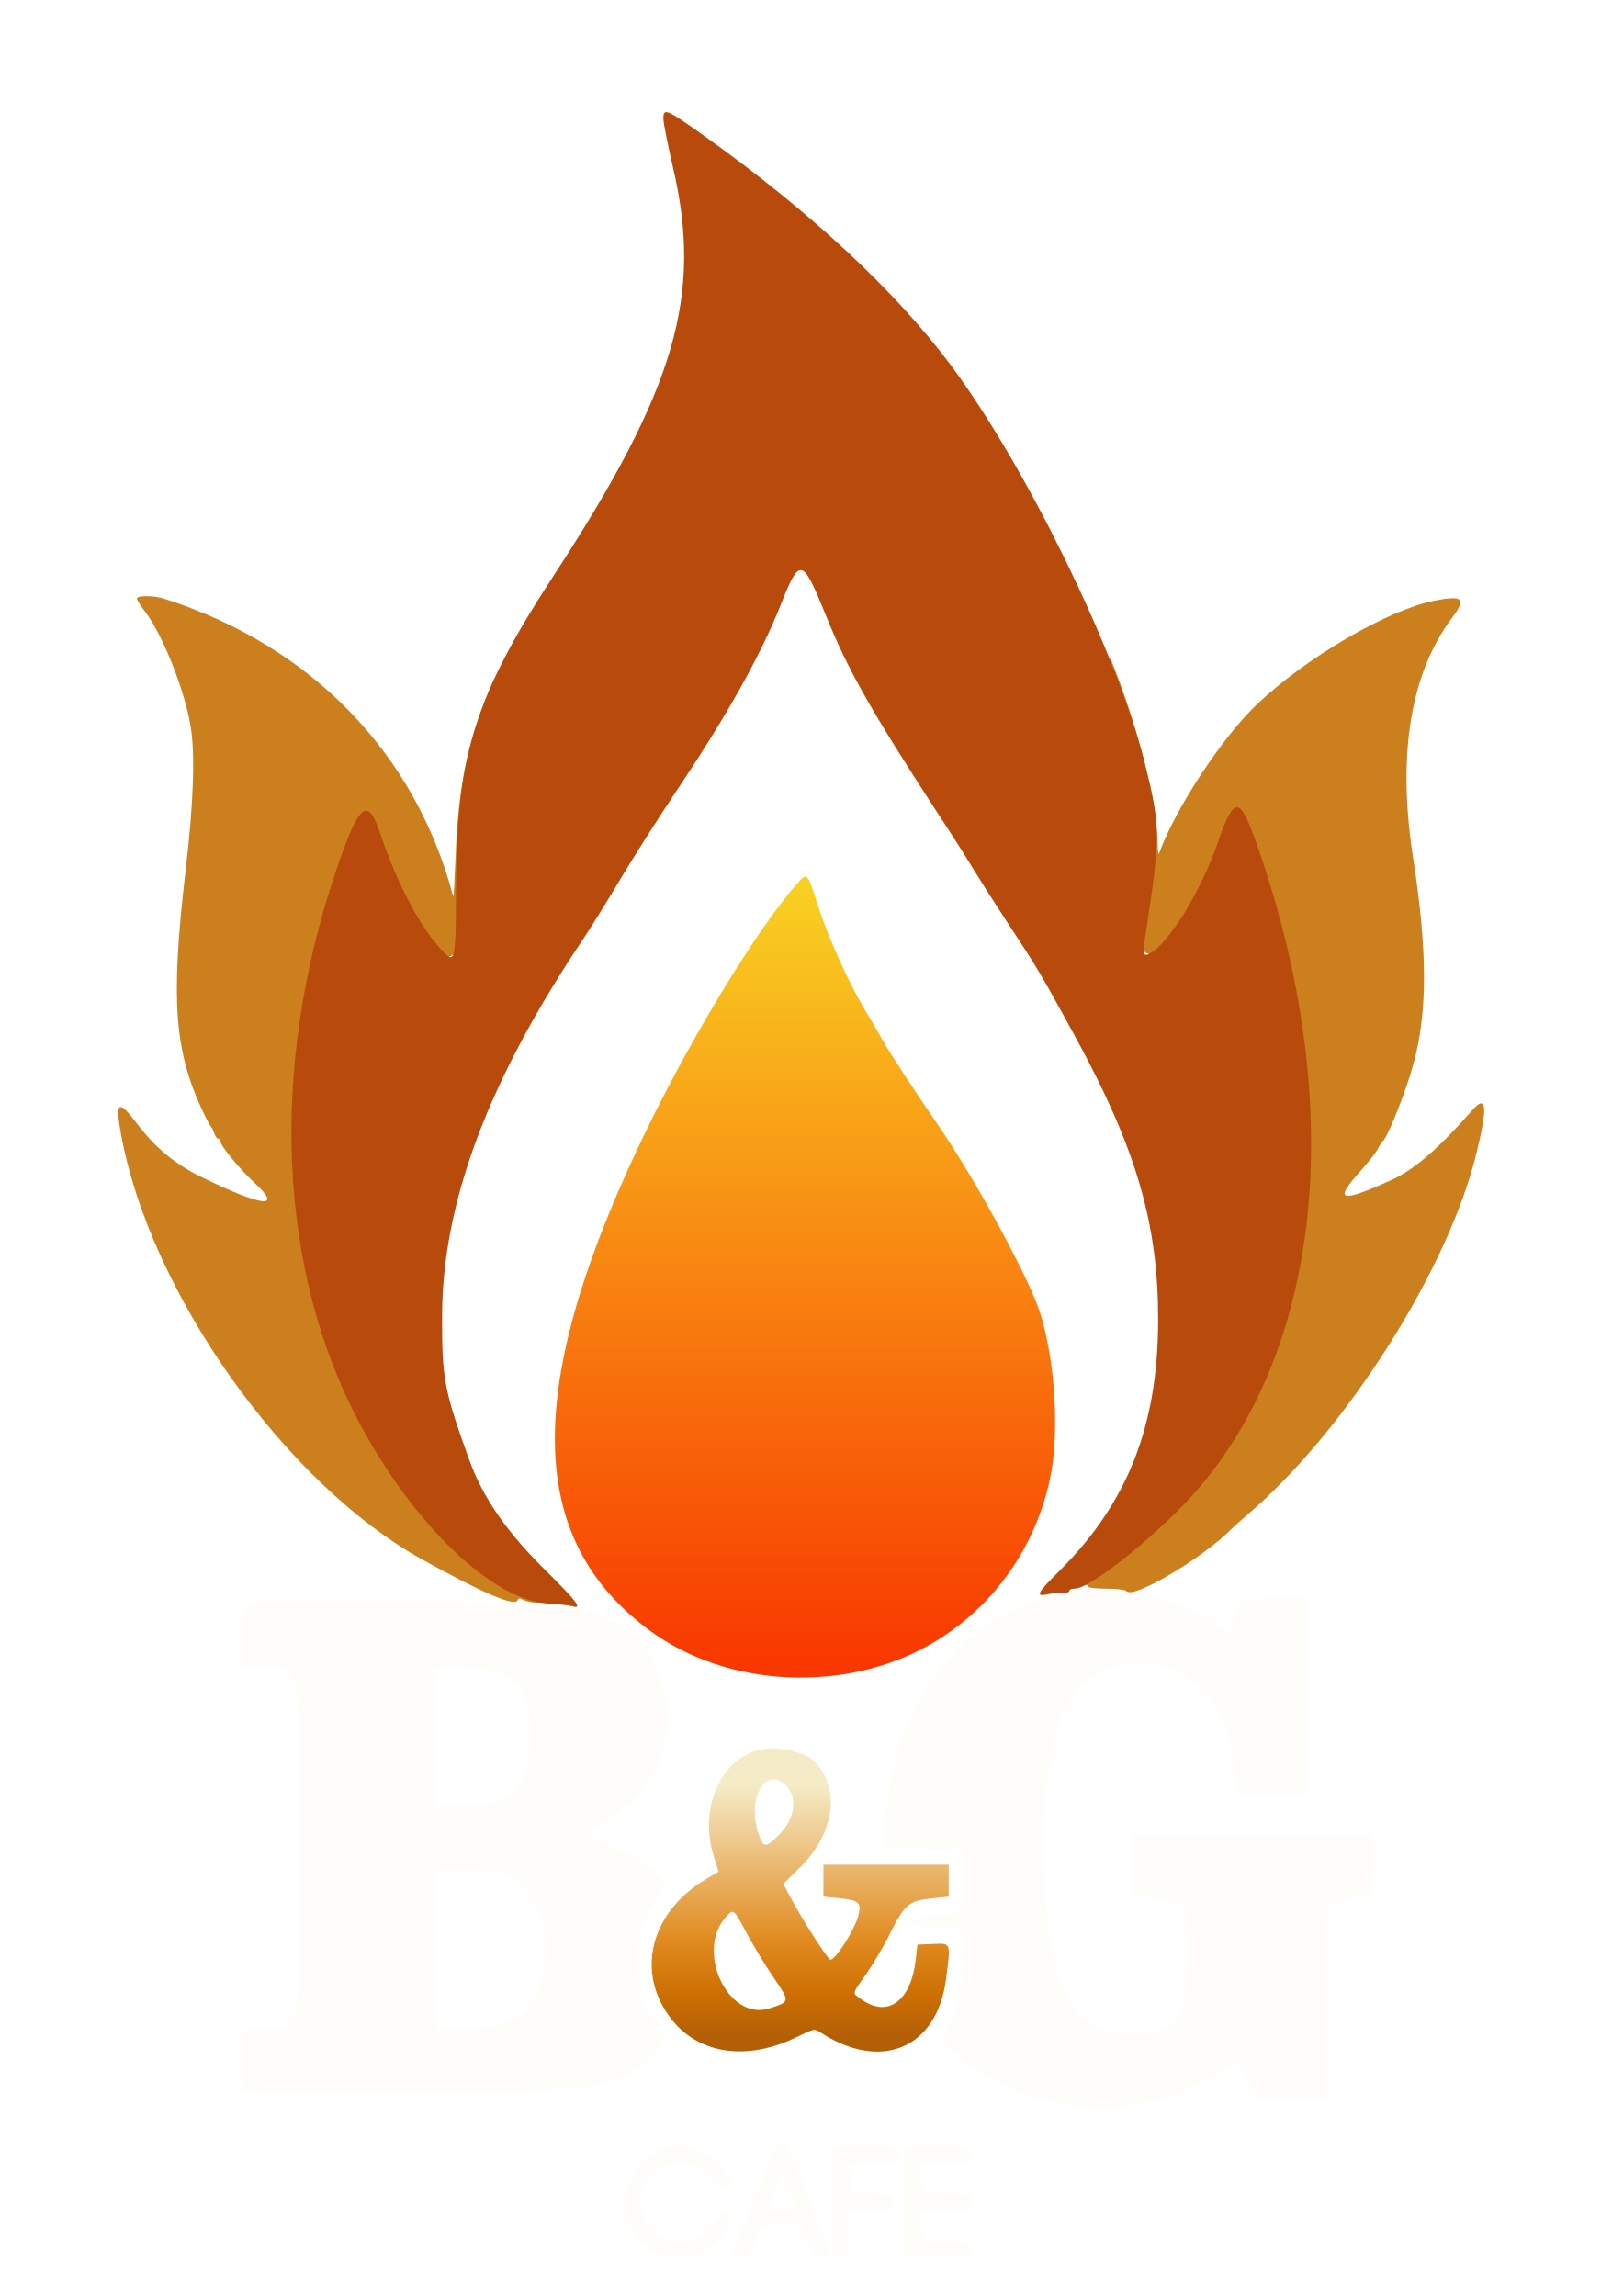
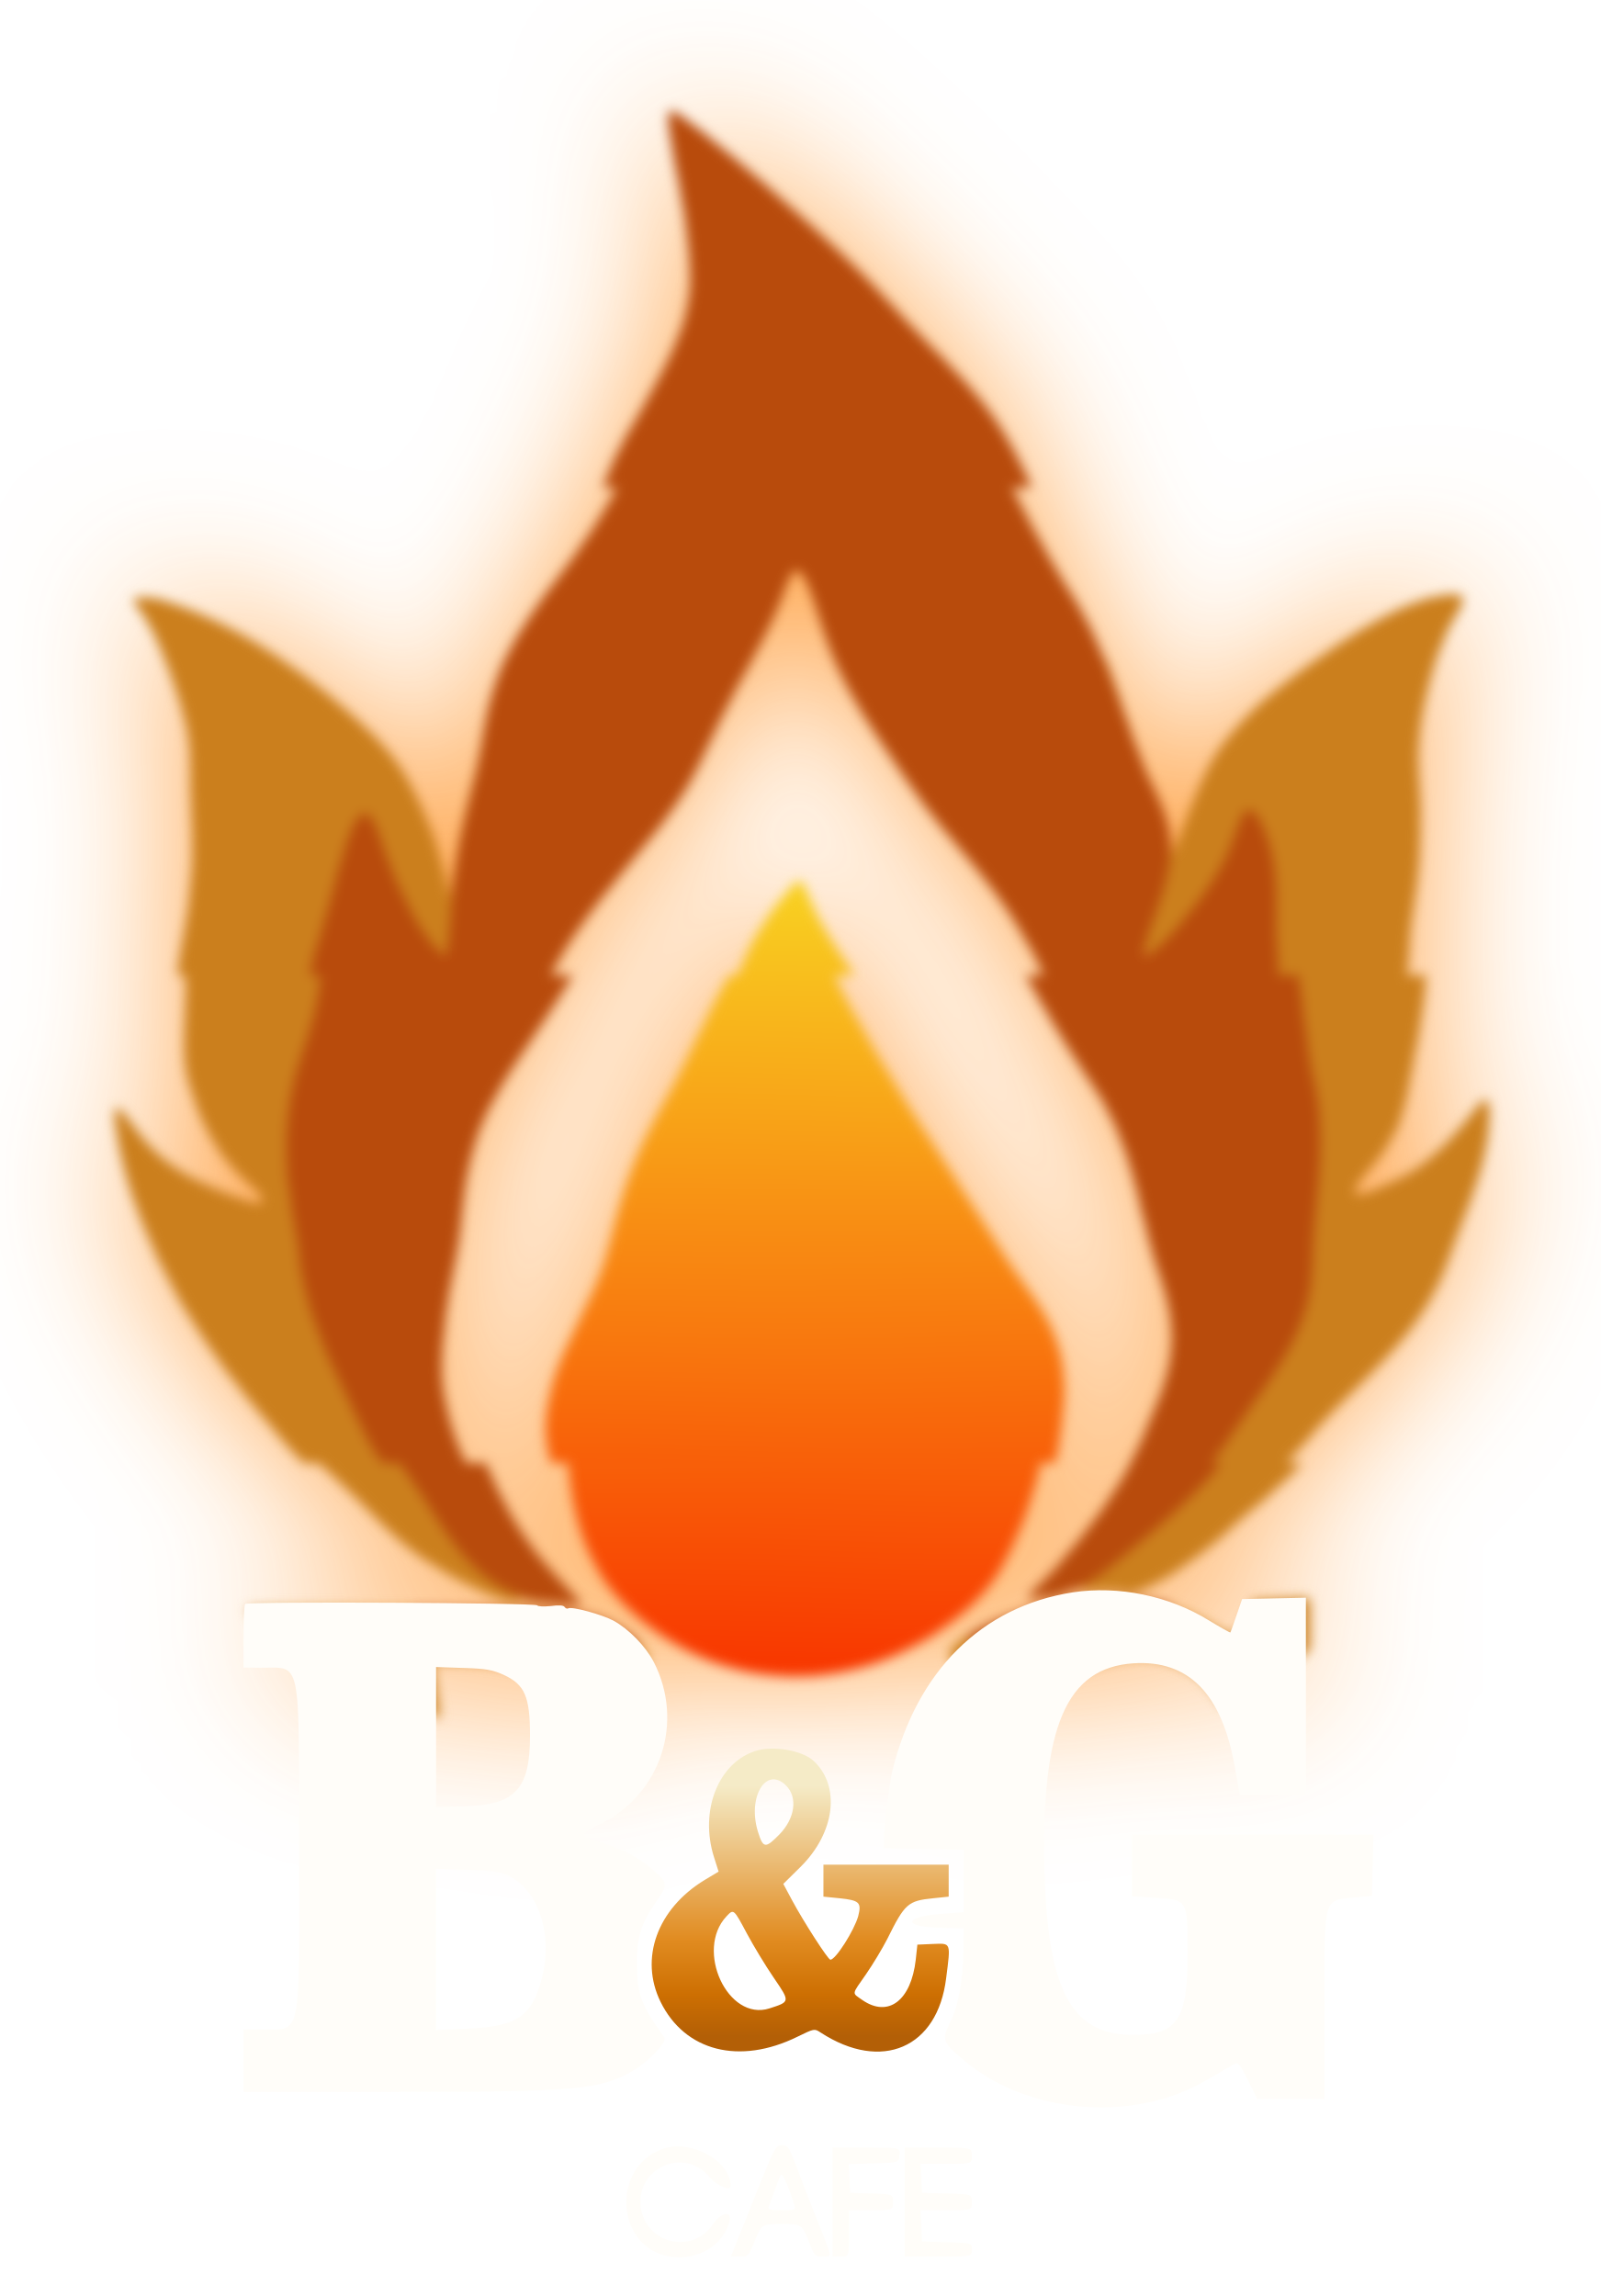
<svg xmlns="http://www.w3.org/2000/svg" class="bgl" viewBox="195 30 690 990" role="img" aria-labelledby="t">
  <style>.bgl{overflow:visible}
.bgl .bgl-t{fill:#1C1408}
[data-theme="dark"] .bgl .bgl-t{fill:#FFFDF9}
.bgl .bgl-f{transform-box:fill-box;transform-origin:50% 100%;animation-timing-function:ease-in-out;animation-iteration-count:infinite}
- .bgl .bgl-main{animation-name:bgl-main;animation-duration:2.4s}
- .bgl .bgl-ol{animation-name:bgl-ol;animation-duration:2.9s}
- .bgl .bgl-or{animation-name:bgl-or;animation-duration:3.3s;animation-delay:-1.3s}
- .bgl .bgl-in{animation-name:bgl-in;animation-duration:1.6s}
- @keyframes bgl-main{0%,100%{transform:skewX(0) scaleY(1)}25%{transform:skewX(-3deg) scaleY(1.035)}50%{transform:skewX(.5deg) scaleY(.965)}75%{transform:skewX(3deg) scaleY(1.04)}}
- @keyframes bgl-ol{0%,100%{transform:skewX(0) scaleY(1)}35%{transform:skewX(3.5deg) scaleY(1.03)}70%{transform:skewX(-2.5deg) scaleY(.97)}}
- @keyframes bgl-or{0%,100%{transform:skewX(0) scaleY(1)}35%{transform:skewX(-3.5deg) scaleY(1.03)}70%{transform:skewX(2.5deg) scaleY(.97)}}
- @keyframes bgl-in{0%,100%{transform:scaleY(1);opacity:1}35%{transform:scaleY(1.06);opacity:.88}70%{transform:scaleY(.95);opacity:1}}
- @media (prefers-reduced-motion:reduce){.bgl .bgl-f{animation:none}}</style>
+ .bgl .bgl-main{animation-name:bgl-main;animation-duration:3.1s}
+ .bgl .bgl-ol{animation-name:bgl-ol;animation-duration:2.3s;animation-delay:-.7s}
+ .bgl .bgl-or{animation-name:bgl-or;animation-duration:2.7s;animation-delay:-1.9s}
+ .bgl .bgl-in{animation-name:bgl-in;animation-duration:1.3s}
+ @keyframes bgl-main{0%,100%{transform:skewX(0) scale(1,1)}13%{transform:skewX(-2deg) scale(.99,1.04)}29%{transform:skewX(1deg) scale(1.01,.97)}41%{transform:skewX(-1deg) scale(.985,1.05)}58%{transform:skewX(2.5deg) scale(1.01,.98)}72%{transform:skewX(-.5deg) scale(.99,1.03)}86%{transform:skewX(1.5deg) scale(1.005,.985)}}
+ @keyframes bgl-ol{0%,100%{transform:skewX(0) scaleY(1)}21%{transform:skewX(3deg) scaleY(1.05)}38%{transform:skewX(-1deg) scaleY(.96)}63%{transform:skewX(2deg) scaleY(1.03)}81%{transform:skewX(-2.5deg) scaleY(.98)}}
+ @keyframes bgl-or{0%,100%{transform:skewX(0) scaleY(1)}17%{transform:skewX(-3deg) scaleY(1.04)}44%{transform:skewX(1.5deg) scaleY(.97)}66%{transform:skewX(-2deg) scaleY(1.05)}88%{transform:skewX(2deg) scaleY(.99)}}
+ @keyframes bgl-in{0%,100%{transform:scale(1,1);opacity:1}18%{transform:scale(.98,1.07);opacity:.9}37%{transform:scale(1.01,.96);opacity:1}55%{transform:scale(.99,1.05);opacity:.86}76%{transform:scale(1.01,.98);opacity:.97}}
+ @media (prefers-reduced-motion:reduce){.bgl .bgl-f{animation:none}.bgl .bgl-fx{filter:none}}</style>
  <defs>
    <linearGradient id="bgl-drop" gradientUnits="userSpaceOnUse" x1="0" y1="408" x2="0" y2="752">
      <stop offset="0.012" stop-color="#F8D021" />
      <stop offset="0.500" stop-color="#F88411" />
      <stop offset="0.988" stop-color="#F83800" />
    </linearGradient>
    <linearGradient id="bgl-amp" gradientUnits="userSpaceOnUse" x1="0" y1="784" x2="0" y2="915">
      <stop offset="0" stop-color="#F5EBC7" />
      <stop offset="0.122" stop-color="#F5EBC7" />
      <stop offset="0.260" stop-color="#EFD19A" />
      <stop offset="0.443" stop-color="#E8AE5E" />
      <stop offset="0.626" stop-color="#E18C21" />
      <stop offset="0.809" stop-color="#CD6F02" />
      <stop offset="0.947" stop-color="#B35F06" />
    </linearGradient>
+     <filter id="bgl-fire" filterUnits="userSpaceOnUse" x="120" y="0" width="840" height="1240" color-interpolation-filters="sRGB">
+       <feTurbulence type="fractalNoise" baseFrequency="0.006 0.013" numOctaves="1" seed="4" stitchTiles="stitch" x="120" y="0" width="840" height="240" result="n0" />
+       <feTile in="n0" result="n1" />
+       <feOffset in="n1" dy="0" result="n">
+         <animate attributeName="dy" from="0" to="-240" dur="1.7s" repeatCount="indefinite" />
+       </feOffset>
+       <feColorMatrix in="n" type="matrix" values="1 0 0 0 0  0 .35 0 0 .325  0 0 1 0 0  0 0 0 0 1" result="m" />
+       <feDisplacementMap in="SourceGraphic" in2="m" scale="30" xChannelSelector="R" yChannelSelector="G" result="d">
+         <animate attributeName="scale" dur="2.9s" values="26;40;22;36;30;26" keyTimes="0;.2;.45;.65;.85;1" calcMode="spline" keySplines=".4 0 .6 1;.4 0 .6 1;.4 0 .6 1;.4 0 .6 1;.4 0 .6 1" repeatCount="indefinite" />
+       </feDisplacementMap>
+       <feGaussianBlur in="d" stdDeviation="2.6" result="fire" />
+       <feGaussianBlur in="fire" stdDeviation="34" result="b" />
+       <feColorMatrix in="b" type="matrix" values="0 0 0 0 1  0 0 0 0 .56  0 0 0 0 .12  0 0 0 .8 0" result="glow">
+         <animate attributeName="values" dur="2.3s" values="0 0 0 0 1  0 0 0 0 .56  0 0 0 0 .12  0 0 0 .55 0;0 0 0 0 1  0 0 0 0 .6  0 0 0 0 .15  0 0 0 .95 0;0 0 0 0 1  0 0 0 0 .54  0 0 0 0 .1  0 0 0 .65 0;0 0 0 0 1  0 0 0 0 .62  0 0 0 0 .16  0 0 0 1 0;0 0 0 0 1  0 0 0 0 .56  0 0 0 0 .12  0 0 0 .55 0" repeatCount="indefinite" />
+       </feColorMatrix>
+       <feMerge>
+         <feMergeNode in="glow" />
+         <feMergeNode in="fire" />
+       </feMerge>
+     </filter>
  </defs>
-   <g class="bgl-f bgl-ol" id="flame-outer-left" fill="#CB7F1D">
-     <path d="M254 288.1c0 0.5 1.6 3.1 3.6 5.7 7.4 9.7 16.8 33.1 19.5 48.9 2.1 11.8 1.4 33.4-2.1 62.8-6.6 56.7-4.9 78.3 8.3 105.5 1.2 2.5 2.5 4.7 2.8 5 0.4 0.3 0.9 1.5 1.3 2.7 0.4 1.3 1.2 2.3 1.7 2.3 0.5 0 0.9 0.5 0.9 1.1 0 1.9 8.5 12.2 14.9 18.1 12.2 11.2 3.3 10.2-22.9-2.6-11.5-5.6-19.9-12.6-27.7-22.8-8.2-10.9-9.7-10.1-7.2 3.8 12.3 68.5 70.9 151.3 130.4 184.1 26.8 14.8 39.7 20.2 40.7 17.2 0.3-0.9 0.9-0.9 2.5 0 1.2 0.6 3.6 1.1 5.3 1.1 3.1 0 3-0.1-3.6-5.3-8.7-6.7-27.2-25.7-30.4-31.1-1.4-2.3-3.9-6.2-5.6-8.7-1.7-2.5-3.4-5.6-3.7-7-0.3-1.3-1.5-3.4-2.7-4.6-1.1-1.2-2-2.5-2-2.9 0-0.7-4.3-10.5-5.9-13.5-0.5-0.8-1.4-4.1-2.1-7.2-0.6-3.1-1.5-5.7-2-5.7-1.1 0-3-8.9-3-14 0-2.1-0.4-4.2-1-4.5-0.5-0.3-1-4.1-1-8.4 0-4.5-0.5-8.2-1.2-8.9-1.6-1.6-1.5-54.2 0.1-63.7 0.6-3.9 1.8-11.1 2.6-16 2.5-15.2 5.4-27.6 7.4-31.3 0.6-1.1 1.1-3.2 1.1-4.7 0-1.4 1.3-5.2 3-8.5 1.6-3.3 3-7.2 3-8.7 0-1.5 1.6-5.9 3.5-9.7 1.9-3.8 3.8-8.5 4.1-10.4 0.4-2.2 1.4-3.6 2.5-3.9 1.1-0.3 1.9-1.2 1.9-1.9 0-2.4 5.9-18.4 8-21.9 1.1-1.8 2-3.8 2-4.5 0-0.7 1.1-2.8 2.5-4.6 1.4-1.8 2.5-3.8 2.5-4.4 0-0.7 0.8-2.4 1.9-3.8 1-1.5 2.6-4.9 3.6-7.5 1-2.6 2.2-5 2.6-5.3 0.5-0.3 0.9-1.6 0.9-2.9 0-1.3 0.5-2.7 1-3 0.6-0.3 1-1.2 1-2 0-0.8 1.6-4 3.5-7.2 1.9-3.2 3.5-6.8 3.5-8 0-1.2 0.5-2.5 1-2.8 0.6-0.3 1-1.3 1-2.2 0-0.8 1-2.9 2.2-4.6 2.5-3.5 0.8-7.4-11.4-26.5-7.2-11.1-6.8-11-10.9-1.5-9.5 22.8-13.3 41.3-14.5 71.8-0.4 9.9-0.8 17.5-1 17-16.5-61.9-61.2-108-124.5-128.3-4.5-1.5-11.9-1.5-11.9-0.1zM303 723.3c0 0.8 14.4 12.3 23 18.4 9.2 6.5 23.4 14.5 42.8 24.2l12.2 6.1 0-12.6 0-12.6 13.8 0.4c23.4 0.7 30 5.9 31 24.5 0.2 4.6 0.7 8.3 0.9 8.3 16.7 0 51.5-28.9 44.6-37-8.5-10-17.3-15.4-27.1-16.5-3.1-0.4-6.4-0.9-7.2-1.2-0.8-0.4-3.8-0.5-6.6-0.4-2.9 0.2-5.4-0.1-5.7-0.6-0.6-0.9-121.7-1.9-121.7-1z" />
-   </g>
-   <g class="bgl-f bgl-or" id="flame-outer-right" fill="#CB7F1D">
-     <path d="M813.4 289c-20.4 4.1-55.6 24.7-76.8 45-15.1 14.5-35 44.9-41.9 64-0.3 0.8-0.6-1.2-0.6-4.5-0.2-15.6-7.7-46.6-17.3-71.8l-3-7.8-4 5.3c-4.2 5.6-15.2 23.5-18.6 30.4-2.1 4.2-2.1 4.2 0.8 10 1.7 3.2 3 6.3 3 7 0 0.6 0.7 1.7 1.5 2.4 0.8 0.7 1.5 1.9 1.5 2.6 0 0.8 1.2 3.3 2.6 5.6 1.5 2.3 3.2 6.3 3.9 8.9 0.7 2.6 3.3 7.9 5.9 11.8 2.5 3.9 4.6 8 4.6 9.1 0 1 0.5 2.2 1.1 2.5 1.3 0.8 6.9 13 6.9 15 0 0.9 1.1 3.3 2.5 5.5 1.4 2.3 2.5 5.4 2.5 7.5 0 2.4 0.5 3.5 1.5 3.5 0.9 0 1.5 0.9 1.5 2.4 0 1.4 0.4 2.7 0.9 3 1.5 1 12.1 28.5 14.1 36.6 1.9 7.7 3.8 13.7 5.3 16.7 1 1.8 1.7 4.7 1.7 6.5 0 1.8 0.7 5.8 1.5 8.8 0.8 3 1.5 7.5 1.5 9.9 0 2.4 0.6 6.9 1.4 10 2 7.8 2.9 33.2 1.7 47.6-1.7 20.3-4.3 41-5.2 41.3-0.5 0.2-0.9 2.6-0.9 5.3 0 2.7-0.4 5.7-0.9 6.7-1.9 3.8-3 7-4.1 12.2-0.7 3-1.8 6-2.5 6.6-1.4 1.1-6.5 11.5-6.5 13.3 0 0.5-1.1 2.2-2.4 3.8-1.3 1.5-3.7 5.6-5.4 8.9-1.7 3.4-4.7 7.5-6.6 9.1-1.9 1.5-4.9 4.8-6.6 7.1-1.7 2.4-6.1 7.3-9.8 10.9-3.7 3.6-6.1 6.2-5.4 5.9 0.6-0.4 1.2-0.2 1.2 0.3 0 0.7 3 1.1 7.9 1.1 4.4 0 8.3 0.5 8.6 1 2.4 4 32.9-14 45.6-26.9 0.9-0.9 4.2-3.9 7.4-6.6 42.1-36.2 85.7-105.2 97.9-154.7 5.2-21.2 4.6-26.4-2.1-18.6-14.3 16.3-24.8 25.3-34.8 29.8-21.3 9.6-24.5 8.9-13.8-3.1 3.8-4.2 7.5-8.9 8.3-10.5 0.8-1.6 1.8-3.1 2.2-3.4 2-1.5 10-21.6 13.1-33 6.2-22.3 6.2-49-0.2-90-6.7-43.7-1-78.8 17-102.7 6.2-8.3 4.6-9.7-7.7-7.3zM657.6 719c-2.6 0.5-5.8 1.8-7 2.9-1.7 1.6-3.5 2.1-7.9 2.1-8.2 0-26.3 10.1-30.5 17-2.9 4.8 11.3 20 25.2 27 10.5 5.3 10.8 5.3 14.7-2.5 12.6-25.6 51.8-28.1 67.5-4.3l3 4.7 6.5-4.1c3.5-2.2 11-7.4 16.7-11.6l10.2-7.6 0-10.8 0-10.9-11.7 0.3-11.8 0.3-2.5 7.2c-3.1 9.2-4 9.3-16 1.9-17.4-10.8-37.8-15-56.4-11.6z" />
-   </g>
-   <g class="bgl-f bgl-main" id="flame-main" fill="#B84B0C">
-     <path d="M481 81.2c0 1.8 1.9 11.2 4.1 20.8 13 55.4 1.2 95.6-51.6 176.5-33.5 51.2-41.6 77.1-41.9 133.2-0.1 34.3-0.2 34.7-7.2 26.8-9-10-18.6-28.6-25.5-49.2-5.4-16.3-9.2-13-19.2 16.7-28.7 84.9-24.8 172.1 10.5 238 23.4 43.7 56.9 75.7 80.8 77.4 4.7 0.3 9.5 0.8 10.8 1.2 4.4 1.3 2.1-1.9-10.6-14.5-17.4-17-27.8-32-33.7-48.1-11.1-30.6-12-35.6-11.9-63 0.2-48.6 20-101.4 61.1-162.5 3.3-5 10.4-16.4 15.8-25.5 5.4-9.1 16.4-26.4 24.5-38.5 21.5-32.1 36.1-58.3 44.5-79.5 8.3-21 9.4-20.7 19.5 4.2 9.5 23.6 19.3 40.9 48.7 86.1 6.2 9.4 13.1 20.3 15.4 24.2 2.3 3.8 8.4 13.3 13.4 21 14.1 21.4 15.3 23.5 29.8 50 26.6 48.7 36.1 81.1 36 123-0.1 45.2-13.1 78.4-42.4 107.7-10 9.9-10.7 11.4-5.1 10.2 2-0.4 4.9-0.7 6.5-0.6 1.5 0.1 2.7-0.3 2.7-0.8 0-0.6 1-1 2.3-1 7.2 0 38.9-25.8 54.5-44.5 52.8-63 62.2-165.9 24.9-274-8.2-23.9-10.4-24.2-17.8-2.8-7.2 20.6-20.9 43-29 47.3-3.1 1.7-3.4 0.7-2-8.3 6.5-42.3 6.5-46.5-0.5-74.2-12-47.6-51.1-127.6-83.6-171.2-23.9-32-61.1-66.6-106.2-98.7-16.4-11.7-17.6-12.2-17.6-7.4zM659.5 718.6c-12.9 2-32.2 9.3-38.4 14.5-2.4 2-2.4 2 1 5.5 14.1 14.7 42.3 11.4 69.8-8.2 10.4-7.4 10.4-7.4 0.7-10-5.2-1.4-27.7-2.6-33.1-1.8zM378.5 727.5c15.6 14.3 31.6 22 49 23.7 22.3 2.1 29.3 0.7 37.4-7.6l4.3-4.3-3.9-3.2c-6-5-15.1-9-22.1-9.7-3.4-0.4-6.5-1-6.7-1.4-0.3-0.4-2.5-0.5-4.9-0.3-2.5 0.3-5.3 0.2-6.3-0.2-1-0.4-13-0.9-26.8-1.2l-25-0.4 5 4.6z" />
-   </g>
-   <g class="bgl-f bgl-in" id="flame-inner" fill="url(#bgl-drop)">
-     <path d="M538.4 411.3c-16.3 18.5-43.4 62.7-63.1 102.7-54.6 111.2-54.8 178.6-0.4 218.9 33.8 25.1 85.6 27.4 122.6 5.3 25.6-15.2 43.7-40.6 50.1-70.2 4.3-19.5 2.4-51.4-4.3-72.3-4.7-14.6-27.2-56.1-43-79.3-11.3-16.5-22.2-33.2-24.6-37.6-1.4-2.5-3.6-6.3-4.9-8.5-8.6-13.6-18.3-34.6-23.3-50.3-4.5-14.1-4.4-14-9.1-8.7z" />
+   <g class="bgl-fx" filter="url(#bgl-fire)">
+     <g class="bgl-f bgl-ol" id="flame-outer-left" fill="#CB7F1D">
+       <path d="M254 288.1c0 0.5 1.6 3.1 3.6 5.7 7.4 9.7 16.8 33.1 19.5 48.9 2.1 11.8 1.4 33.4-2.1 62.8-6.6 56.7-4.9 78.3 8.3 105.5 1.2 2.5 2.5 4.7 2.8 5 0.4 0.3 0.9 1.5 1.3 2.7 0.4 1.3 1.2 2.3 1.7 2.3 0.5 0 0.9 0.5 0.9 1.1 0 1.9 8.5 12.2 14.9 18.1 12.2 11.2 3.3 10.2-22.9-2.6-11.5-5.6-19.9-12.6-27.7-22.8-8.2-10.9-9.7-10.1-7.2 3.8 12.3 68.5 70.9 151.3 130.4 184.1 26.8 14.8 39.7 20.2 40.7 17.2 0.3-0.9 0.9-0.9 2.5 0 1.2 0.6 3.6 1.1 5.3 1.1 3.1 0 3-0.1-3.6-5.3-8.7-6.7-27.2-25.7-30.4-31.1-1.4-2.3-3.9-6.2-5.6-8.7-1.7-2.5-3.4-5.6-3.7-7-0.3-1.3-1.5-3.4-2.7-4.6-1.1-1.2-2-2.5-2-2.9 0-0.7-4.3-10.5-5.9-13.5-0.5-0.8-1.4-4.1-2.1-7.2-0.6-3.1-1.5-5.7-2-5.7-1.1 0-3-8.9-3-14 0-2.1-0.4-4.2-1-4.5-0.5-0.3-1-4.1-1-8.4 0-4.5-0.5-8.2-1.2-8.9-1.6-1.6-1.5-54.2 0.1-63.7 0.6-3.9 1.8-11.1 2.6-16 2.5-15.2 5.4-27.6 7.4-31.3 0.6-1.1 1.1-3.2 1.1-4.7 0-1.4 1.3-5.2 3-8.5 1.6-3.3 3-7.2 3-8.7 0-1.5 1.6-5.9 3.5-9.7 1.9-3.8 3.8-8.5 4.1-10.4 0.4-2.2 1.4-3.6 2.5-3.9 1.1-0.3 1.9-1.2 1.9-1.9 0-2.4 5.9-18.4 8-21.9 1.1-1.8 2-3.8 2-4.5 0-0.7 1.1-2.8 2.5-4.6 1.4-1.8 2.5-3.8 2.5-4.4 0-0.7 0.8-2.4 1.9-3.8 1-1.5 2.6-4.9 3.6-7.5 1-2.6 2.2-5 2.6-5.3 0.5-0.3 0.9-1.6 0.9-2.9 0-1.3 0.5-2.7 1-3 0.6-0.3 1-1.2 1-2 0-0.8 1.6-4 3.5-7.2 1.9-3.2 3.5-6.8 3.5-8 0-1.2 0.5-2.5 1-2.8 0.6-0.3 1-1.3 1-2.2 0-0.8 1-2.9 2.2-4.6 2.5-3.5 0.8-7.4-11.4-26.5-7.2-11.1-6.8-11-10.9-1.5-9.5 22.8-13.3 41.3-14.5 71.8-0.4 9.9-0.8 17.5-1 17-16.5-61.9-61.2-108-124.5-128.3-4.5-1.5-11.9-1.5-11.9-0.1zM303 723.3c0 0.8 14.4 12.3 23 18.4 9.2 6.5 23.4 14.5 42.8 24.2l12.2 6.1 0-12.6 0-12.6 13.8 0.4c23.4 0.7 30 5.9 31 24.5 0.2 4.6 0.7 8.3 0.9 8.3 16.7 0 51.5-28.9 44.6-37-8.5-10-17.3-15.4-27.1-16.5-3.1-0.4-6.4-0.9-7.2-1.2-0.8-0.4-3.8-0.5-6.6-0.4-2.9 0.2-5.4-0.1-5.7-0.6-0.6-0.9-121.7-1.9-121.7-1z" />
+     </g>
+     <g class="bgl-f bgl-or" id="flame-outer-right" fill="#CB7F1D">
+       <path d="M813.4 289c-20.4 4.1-55.6 24.7-76.8 45-15.1 14.5-35 44.9-41.9 64-0.3 0.8-0.6-1.2-0.6-4.5-0.2-15.6-7.7-46.6-17.3-71.8l-3-7.8-4 5.3c-4.2 5.6-15.2 23.5-18.6 30.4-2.1 4.2-2.1 4.2 0.8 10 1.7 3.2 3 6.3 3 7 0 0.6 0.7 1.7 1.5 2.4 0.8 0.7 1.5 1.9 1.5 2.6 0 0.8 1.2 3.3 2.6 5.6 1.5 2.3 3.2 6.3 3.9 8.9 0.7 2.6 3.3 7.9 5.9 11.8 2.5 3.9 4.6 8 4.6 9.1 0 1 0.5 2.2 1.1 2.5 1.3 0.8 6.9 13 6.9 15 0 0.9 1.1 3.3 2.5 5.5 1.4 2.3 2.5 5.4 2.5 7.5 0 2.4 0.5 3.5 1.5 3.5 0.9 0 1.5 0.9 1.5 2.4 0 1.4 0.4 2.7 0.9 3 1.5 1 12.1 28.5 14.1 36.6 1.9 7.7 3.8 13.7 5.3 16.7 1 1.8 1.7 4.7 1.7 6.5 0 1.8 0.7 5.8 1.5 8.8 0.8 3 1.5 7.5 1.5 9.9 0 2.4 0.6 6.9 1.4 10 2 7.8 2.9 33.2 1.7 47.6-1.7 20.3-4.3 41-5.2 41.3-0.5 0.2-0.9 2.6-0.9 5.3 0 2.7-0.4 5.7-0.9 6.7-1.9 3.8-3 7-4.1 12.2-0.7 3-1.8 6-2.5 6.6-1.4 1.1-6.5 11.5-6.5 13.3 0 0.5-1.1 2.2-2.4 3.8-1.3 1.5-3.7 5.6-5.4 8.9-1.7 3.4-4.7 7.5-6.6 9.1-1.9 1.5-4.9 4.8-6.6 7.1-1.7 2.4-6.1 7.3-9.8 10.9-3.7 3.6-6.1 6.2-5.4 5.9 0.6-0.4 1.2-0.2 1.2 0.3 0 0.7 3 1.1 7.9 1.1 4.4 0 8.3 0.5 8.6 1 2.4 4 32.9-14 45.6-26.9 0.9-0.9 4.2-3.9 7.4-6.6 42.1-36.2 85.7-105.2 97.9-154.7 5.2-21.2 4.6-26.4-2.1-18.6-14.3 16.3-24.8 25.3-34.8 29.8-21.3 9.6-24.5 8.9-13.8-3.1 3.8-4.2 7.5-8.9 8.3-10.5 0.8-1.6 1.8-3.1 2.2-3.4 2-1.5 10-21.6 13.1-33 6.2-22.3 6.2-49-0.2-90-6.7-43.7-1-78.8 17-102.7 6.2-8.3 4.6-9.7-7.7-7.3zM657.6 719c-2.6 0.5-5.8 1.8-7 2.9-1.7 1.6-3.5 2.1-7.9 2.1-8.2 0-26.3 10.1-30.5 17-2.9 4.8 11.3 20 25.2 27 10.5 5.3 10.8 5.3 14.7-2.5 12.6-25.6 51.8-28.1 67.5-4.3l3 4.7 6.5-4.1c3.5-2.2 11-7.4 16.7-11.6l10.2-7.6 0-10.8 0-10.9-11.7 0.3-11.8 0.3-2.5 7.2c-3.1 9.2-4 9.3-16 1.9-17.4-10.8-37.8-15-56.4-11.6z" />
+     </g>
+     <g class="bgl-f bgl-main" id="flame-main" fill="#B84B0C">
+       <path d="M481 81.2c0 1.8 1.9 11.2 4.1 20.8 13 55.4 1.2 95.6-51.6 176.5-33.5 51.2-41.6 77.1-41.9 133.2-0.1 34.3-0.2 34.7-7.2 26.8-9-10-18.6-28.6-25.5-49.2-5.4-16.3-9.2-13-19.2 16.7-28.7 84.9-24.8 172.1 10.5 238 23.4 43.7 56.9 75.7 80.8 77.4 4.7 0.3 9.5 0.8 10.8 1.2 4.4 1.3 2.1-1.9-10.6-14.5-17.4-17-27.8-32-33.7-48.1-11.1-30.6-12-35.6-11.9-63 0.2-48.6 20-101.4 61.1-162.5 3.3-5 10.4-16.4 15.8-25.5 5.4-9.1 16.4-26.4 24.5-38.5 21.5-32.1 36.1-58.3 44.5-79.5 8.3-21 9.4-20.7 19.5 4.2 9.5 23.6 19.3 40.9 48.7 86.1 6.2 9.4 13.1 20.3 15.4 24.2 2.3 3.8 8.4 13.3 13.4 21 14.1 21.4 15.3 23.5 29.8 50 26.6 48.7 36.1 81.1 36 123-0.1 45.2-13.1 78.4-42.4 107.7-10 9.9-10.7 11.4-5.1 10.2 2-0.4 4.9-0.7 6.5-0.6 1.5 0.1 2.7-0.3 2.7-0.8 0-0.6 1-1 2.3-1 7.2 0 38.9-25.8 54.5-44.5 52.8-63 62.2-165.9 24.9-274-8.2-23.9-10.4-24.2-17.8-2.8-7.2 20.6-20.9 43-29 47.3-3.1 1.7-3.4 0.7-2-8.3 6.5-42.3 6.5-46.5-0.5-74.2-12-47.6-51.1-127.6-83.6-171.2-23.9-32-61.1-66.6-106.2-98.7-16.4-11.7-17.6-12.2-17.6-7.4zM659.5 718.6c-12.9 2-32.2 9.3-38.4 14.5-2.4 2-2.4 2 1 5.5 14.1 14.7 42.3 11.4 69.8-8.2 10.4-7.4 10.4-7.4 0.7-10-5.2-1.4-27.7-2.6-33.1-1.8zM378.5 727.5c15.6 14.3 31.6 22 49 23.7 22.3 2.1 29.3 0.7 37.4-7.6l4.3-4.3-3.9-3.2c-6-5-15.1-9-22.1-9.7-3.4-0.4-6.5-1-6.7-1.4-0.3-0.4-2.5-0.5-4.9-0.3-2.5 0.3-5.3 0.2-6.3-0.2-1-0.4-13-0.9-26.8-1.2l-25-0.4 5 4.6z" />
+     </g>
+     <g class="bgl-f bgl-in" id="flame-inner" fill="url(#bgl-drop)">
+       <path d="M538.4 411.3c-16.3 18.5-43.4 62.7-63.1 102.7-54.6 111.2-54.8 178.6-0.4 218.9 33.8 25.1 85.6 27.4 122.6 5.3 25.6-15.2 43.7-40.6 50.1-70.2 4.3-19.5 2.4-51.4-4.3-72.3-4.7-14.6-27.2-56.1-43-79.3-11.3-16.5-22.2-33.2-24.6-37.6-1.4-2.5-3.6-6.3-4.9-8.5-8.6-13.6-18.3-34.6-23.3-50.3-4.5-14.1-4.4-14-9.1-8.7z" />
+     </g>
  </g>
  <g fill="#FFFDF9" id="text-bg">
    <path d="M657.5 716.6c-39.3 6.1-67.3 33.9-77.9 77.4-1 4-3.6 25.2-3.6 29.2l0 3.8 17.3 0.2 17.2 0.3 0 13.5 0 13.5-9.3 0.7c-16.4 1.1-17.5 5.6-1.4 6l10.7 0.3-0.2 10.5c-0.2 12.6-2.3 23.6-6 30.7-3.4 6.8-2.8 8.2 6.9 16.2 24 19.9 62.2 25.5 92.7 13.5 5.8-2.4 9.5-4.3 21.8-11.6 3.2-1.9 3.2-1.9 7.3 6.1l4 8.1 14.5 0 14.5 0 0-39.5c0-48.7-0.8-46.1 14-47.4l6.5-0.6 0.3-13.3 0.3-13.2-52.1 0-52 0 0 13.4 0 13.3 9.7 0.6c14.4 0.8 14.3 0.6 14.3 24 0 29.1-4.4 35.4-24.7 35.1-25.6-0.4-35.8-20.1-37-71.4-1.4-61.8 9.5-86.9 38.4-88.8 23.7-1.5 38 13 43.6 44.4l2.2 12.4 14.3 0 14.2 0 0-42.5 0-42.6-13.7 0.3-13.8 0.3-2.4 7c-1.3 3.8-2.5 7.2-2.7 7.4-0.1 0.1-4.3-2.2-9.2-5.2-17.1-10.6-39-15.1-58.7-12.1zM300.7 721.6c-0.4 0.4-0.7 6.7-0.7 14.1l0 13.3 7.3 0.1c17.8 0.1 16.6-5.8 16.6 78.2 0.1 83.5 1.4 77.7-16.5 77.7l-7.4 0 0 13.5 0 13.5 64.8 0c79.3 0 89.2-0.9 103.6-9.4 6.2-3.7 14.3-12.3 13.1-14-10.1-14-11.8-18.5-11.9-31.6-0.1-11.5 1.7-17.4 8-26.6 5.5-8.1 5.5-8.3-0.8-13.9-6.4-5.6-12.3-8.7-22.8-12.1-9.8-3.1-9.8-3 0.3-8.1 25.8-13.2 35.7-43.8 22.6-69.6-3.6-6.9-10.7-14.2-17.4-17.9-5.1-2.7-18-6.2-19.5-5.3-0.5 0.3-1.2 0-1.6-0.6-0.4-0.7-2.4-0.9-5.9-0.4-3.1 0.3-5.6 0.2-5.9-0.3-0.7-1.1-124.8-1.7-125.9-0.6zm111.5 30.6c9.1 4.2 11.3 9.4 11.3 26.3 0 22.9-6.3 29.7-28.2 30.4l-12.3 0.3 0-30.2 0-30.2 11.8 0.4c9.9 0.3 12.5 0.8 17.4 3zm0.9 86c13.8 6 20.5 25.3 15.5 44.8-4.2 16.4-10.7 20.8-31.9 21.7l-13.7 0.6 0-34.8 0-34.7 13.3 0.4c9 0.3 14.4 0.9 16.8 2z" />
  </g>
  <g id="text-amp" fill="url(#bgl-amp)">
    <path d="M521 784.9c-16.3 5-24.5 25.8-18.2 45.8l2 6.3-6 3.6c-20.5 12.5-28.2 33.9-19 52.6 10.5 21.3 34 27.3 59 15 7.2-3.5 7.3-3.6 10-1.8 26.3 17.1 50.4 6.7 54.1-23.4 2-15.6 2.2-15.1-5.6-14.8l-6.8 0.3-0.7 6.5c-2 17.6-11.8 25.1-23 17.4-4.6-3.3-4.8-2 1.6-11.2 2.9-4.2 7-11 9.1-15.1 7.6-15.3 8.9-16.5 19.8-17.6l6.7-0.7 0-6.9 0-6.9-27 0-27 0 0 6.9 0 6.9 7 0.7c8.5 0.9 9.5 1.8 8 7.7-1.7 6.1-9.7 18.8-12 18.8-1 0-11.5-16.3-16.5-25.6l-3.8-7.1 7.5-7.4c14.8-14.7 17.3-34.7 5.6-45.6-4.8-4.5-17.2-6.7-24.8-4.4zm12.9 15c5.1 5.1 3.9 14.2-3 21.2-5.9 6-6.9 5.9-9.1-1.2-4.7-15 3.5-28.6 12.1-20zm-16.9 63.8c2.9 5.4 8.1 14 11.6 19.1 7.1 10.4 7.1 10.3-1.9 13.2-17.9 5.7-32.2-25.1-18.5-39.7 3.1-3.3 3.1-3.3 8.8 7.4z" />
  </g>
  <g fill="#FFFDF9" id="text-cafe">
    <path d="M481.2 956.4c-22.7 7.4-21.1 42.2 2.1 46.5 12 2.2 23.6-4.5 26.2-15.2 1.2-4.6-3.8-3.8-7.1 1.3-9 13.5-29.6 8.3-31.2-7.9-1.6-16.6 18.8-25.3 29.5-12.6 3.3 4 9.3 6.5 9.3 4 0-10.6-16.8-20-28.8-16.1zM522 973.2c-4 10.1-8.3 20.9-9.6 24l-2.3 5.8 3.8 0c3.6 0 3.8-0.2 6.1-5.8 3.3-8.3 3.3-8.2 12-8.2 8.7 0 8.7-0.1 12 8.2 2.1 5.5 2.4 5.8 5.6 5.8 4.3 0 4.5 1.2-3-17.5-3.5-8.8-7.5-19.3-9-23.3-2.5-6.5-3-7.2-5.5-7.2-2.6 0-3.1 0.8-10.1 18.2zm15.4 7.5c0.7 2.2 0.5 2.3-5.4 2.3-5.5 0-6.1-0.2-5.5-1.8 0.4-0.9 1.5-4.1 2.6-7 1-2.9 2.1-5.8 2.5-6.4 0.7-1 3.5 5.2 5.8 12.9zM554 979.5l0 23.5 3.5 0c3.5 0 3.5 0 3.5-10l0-10 9.5 0c9.5 0 9.5 0 9.5-3.5 0-3.4 0-3.4-9.2-3.7l-9.3-0.3-0.3-6.2-0.3-6.2 10.8-0.3c10.8-0.3 10.8-0.3 11.1-3.6 0.3-3.2 0.3-3.2-14.2-3.2l-14.6 0 0 23.5zM585 979.5l0 23.5 14.5 0c14.5 0 14.5 0 14.5-3 0-2.9 0-2.9-10.7-3.2l-10.8-0.3-0.3-6.8-0.3-6.7 11.1 0c11 0 11 0 11-3.5 0-3.4 0-3.4-10.7-3.7l-10.8-0.3-0.3-6.3-0.3-6.2 11.1 0c11 0 11 0 11-3.5 0-3.5 0-3.5-14.5-3.5l-14.5 0 0 23.5z" />
  </g>
</svg>
